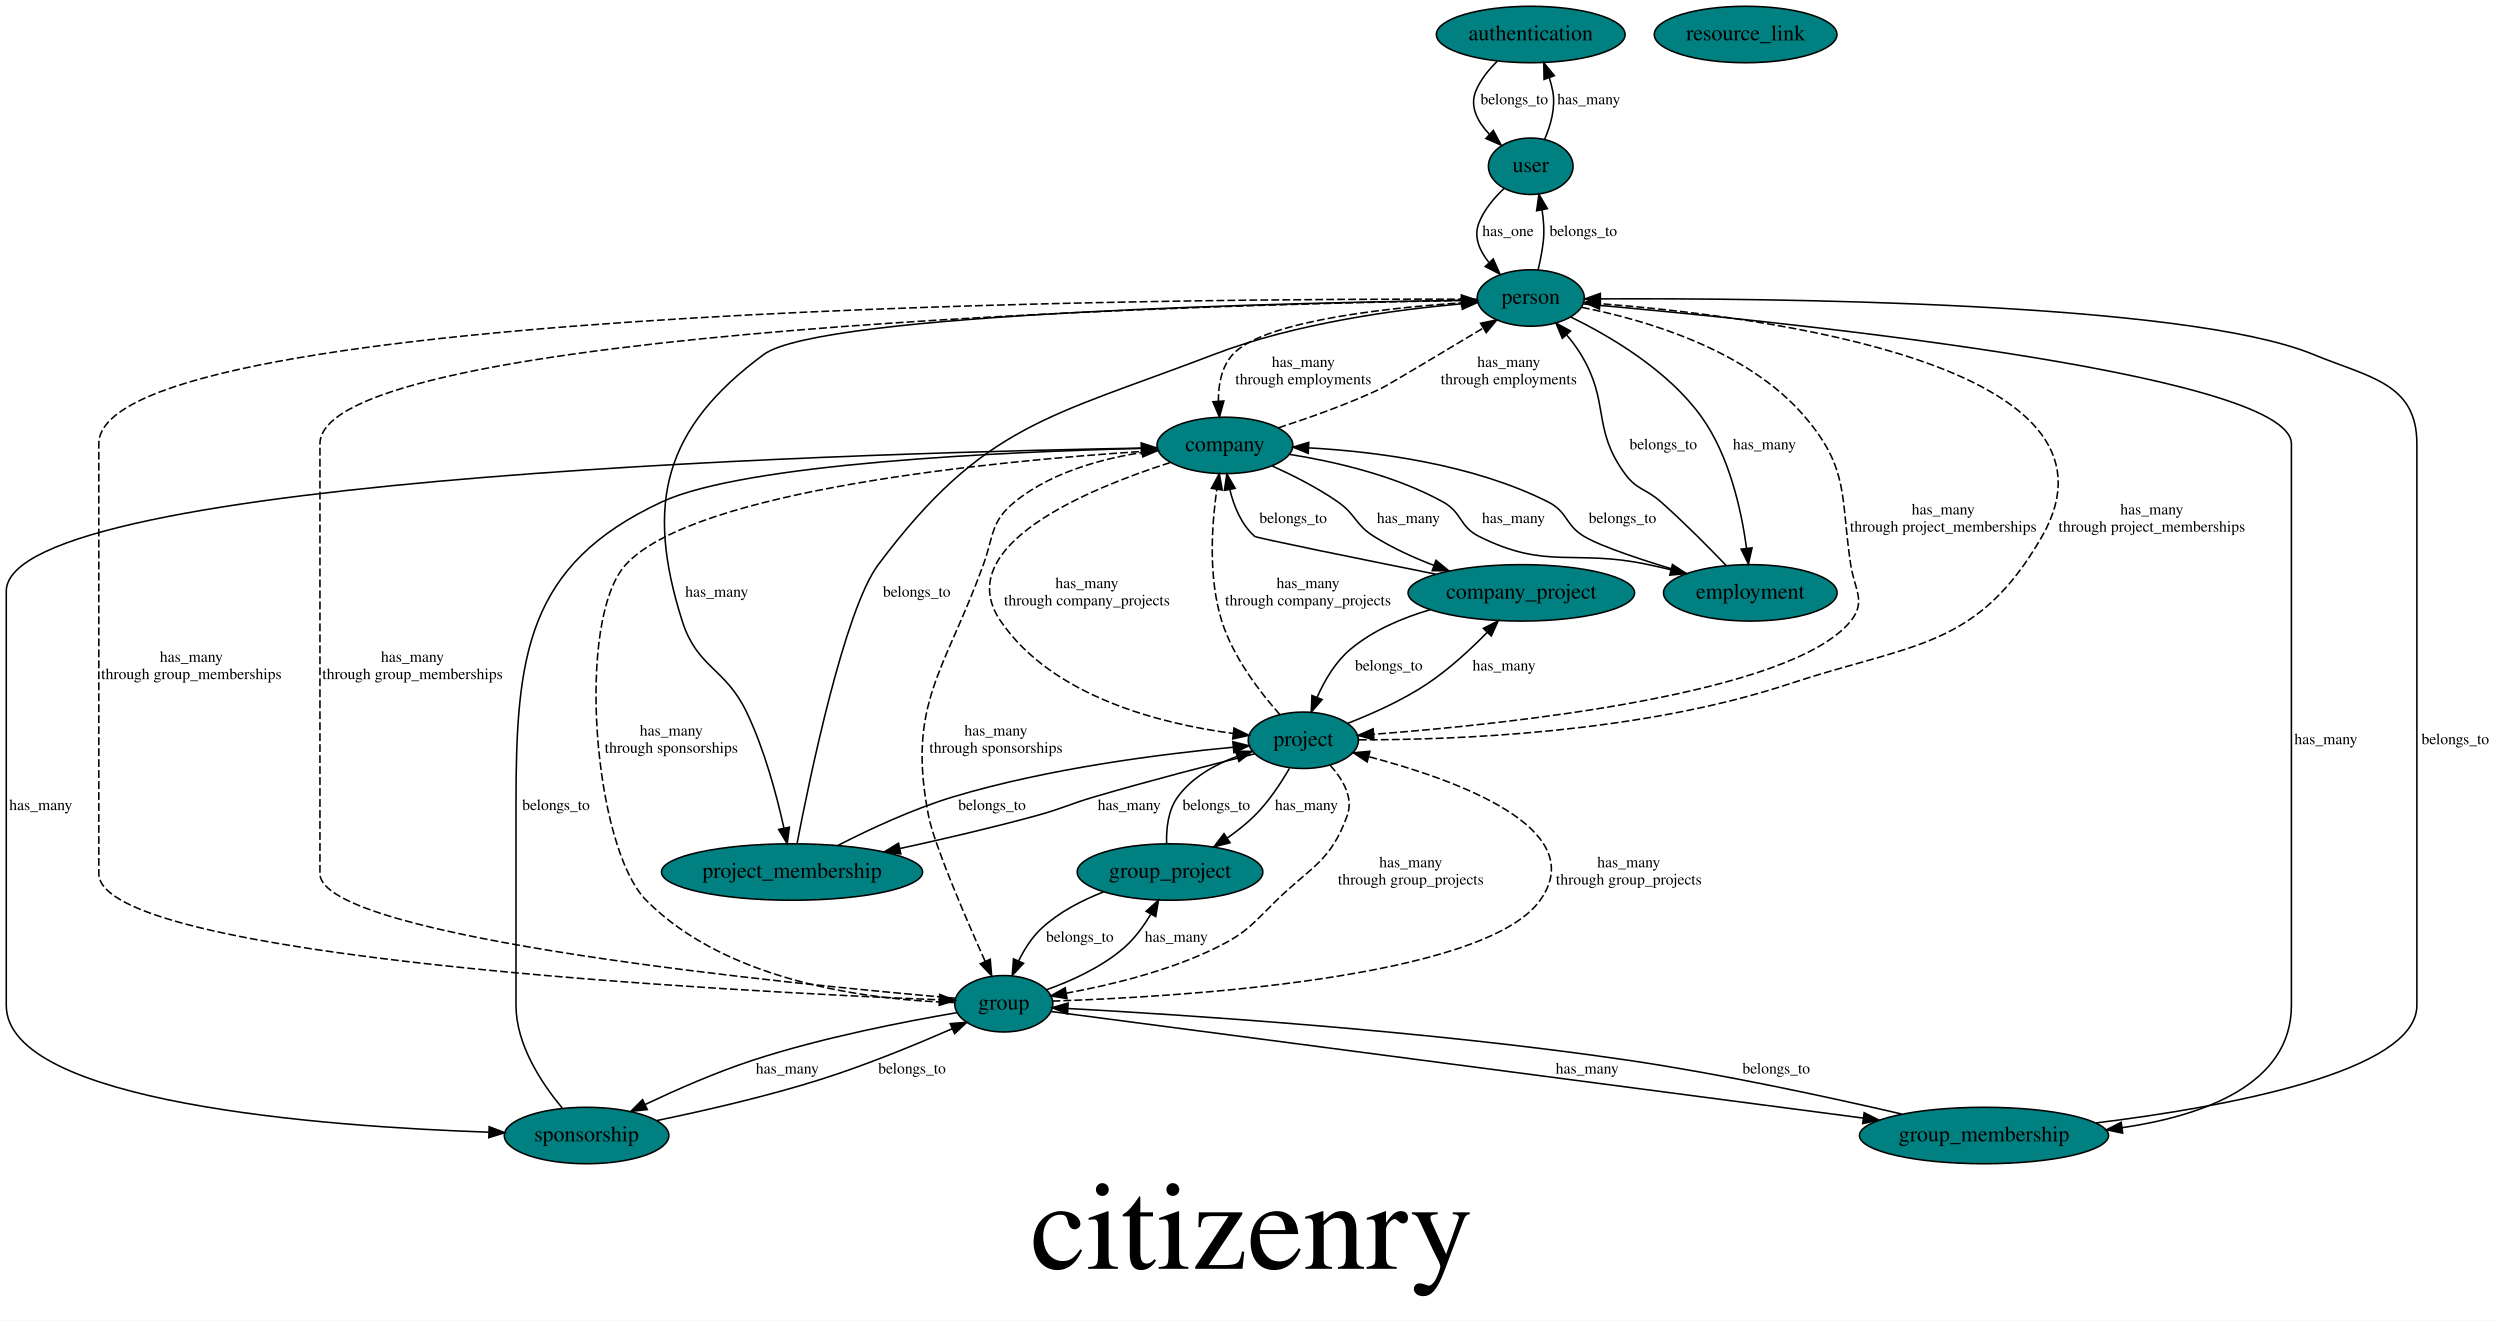
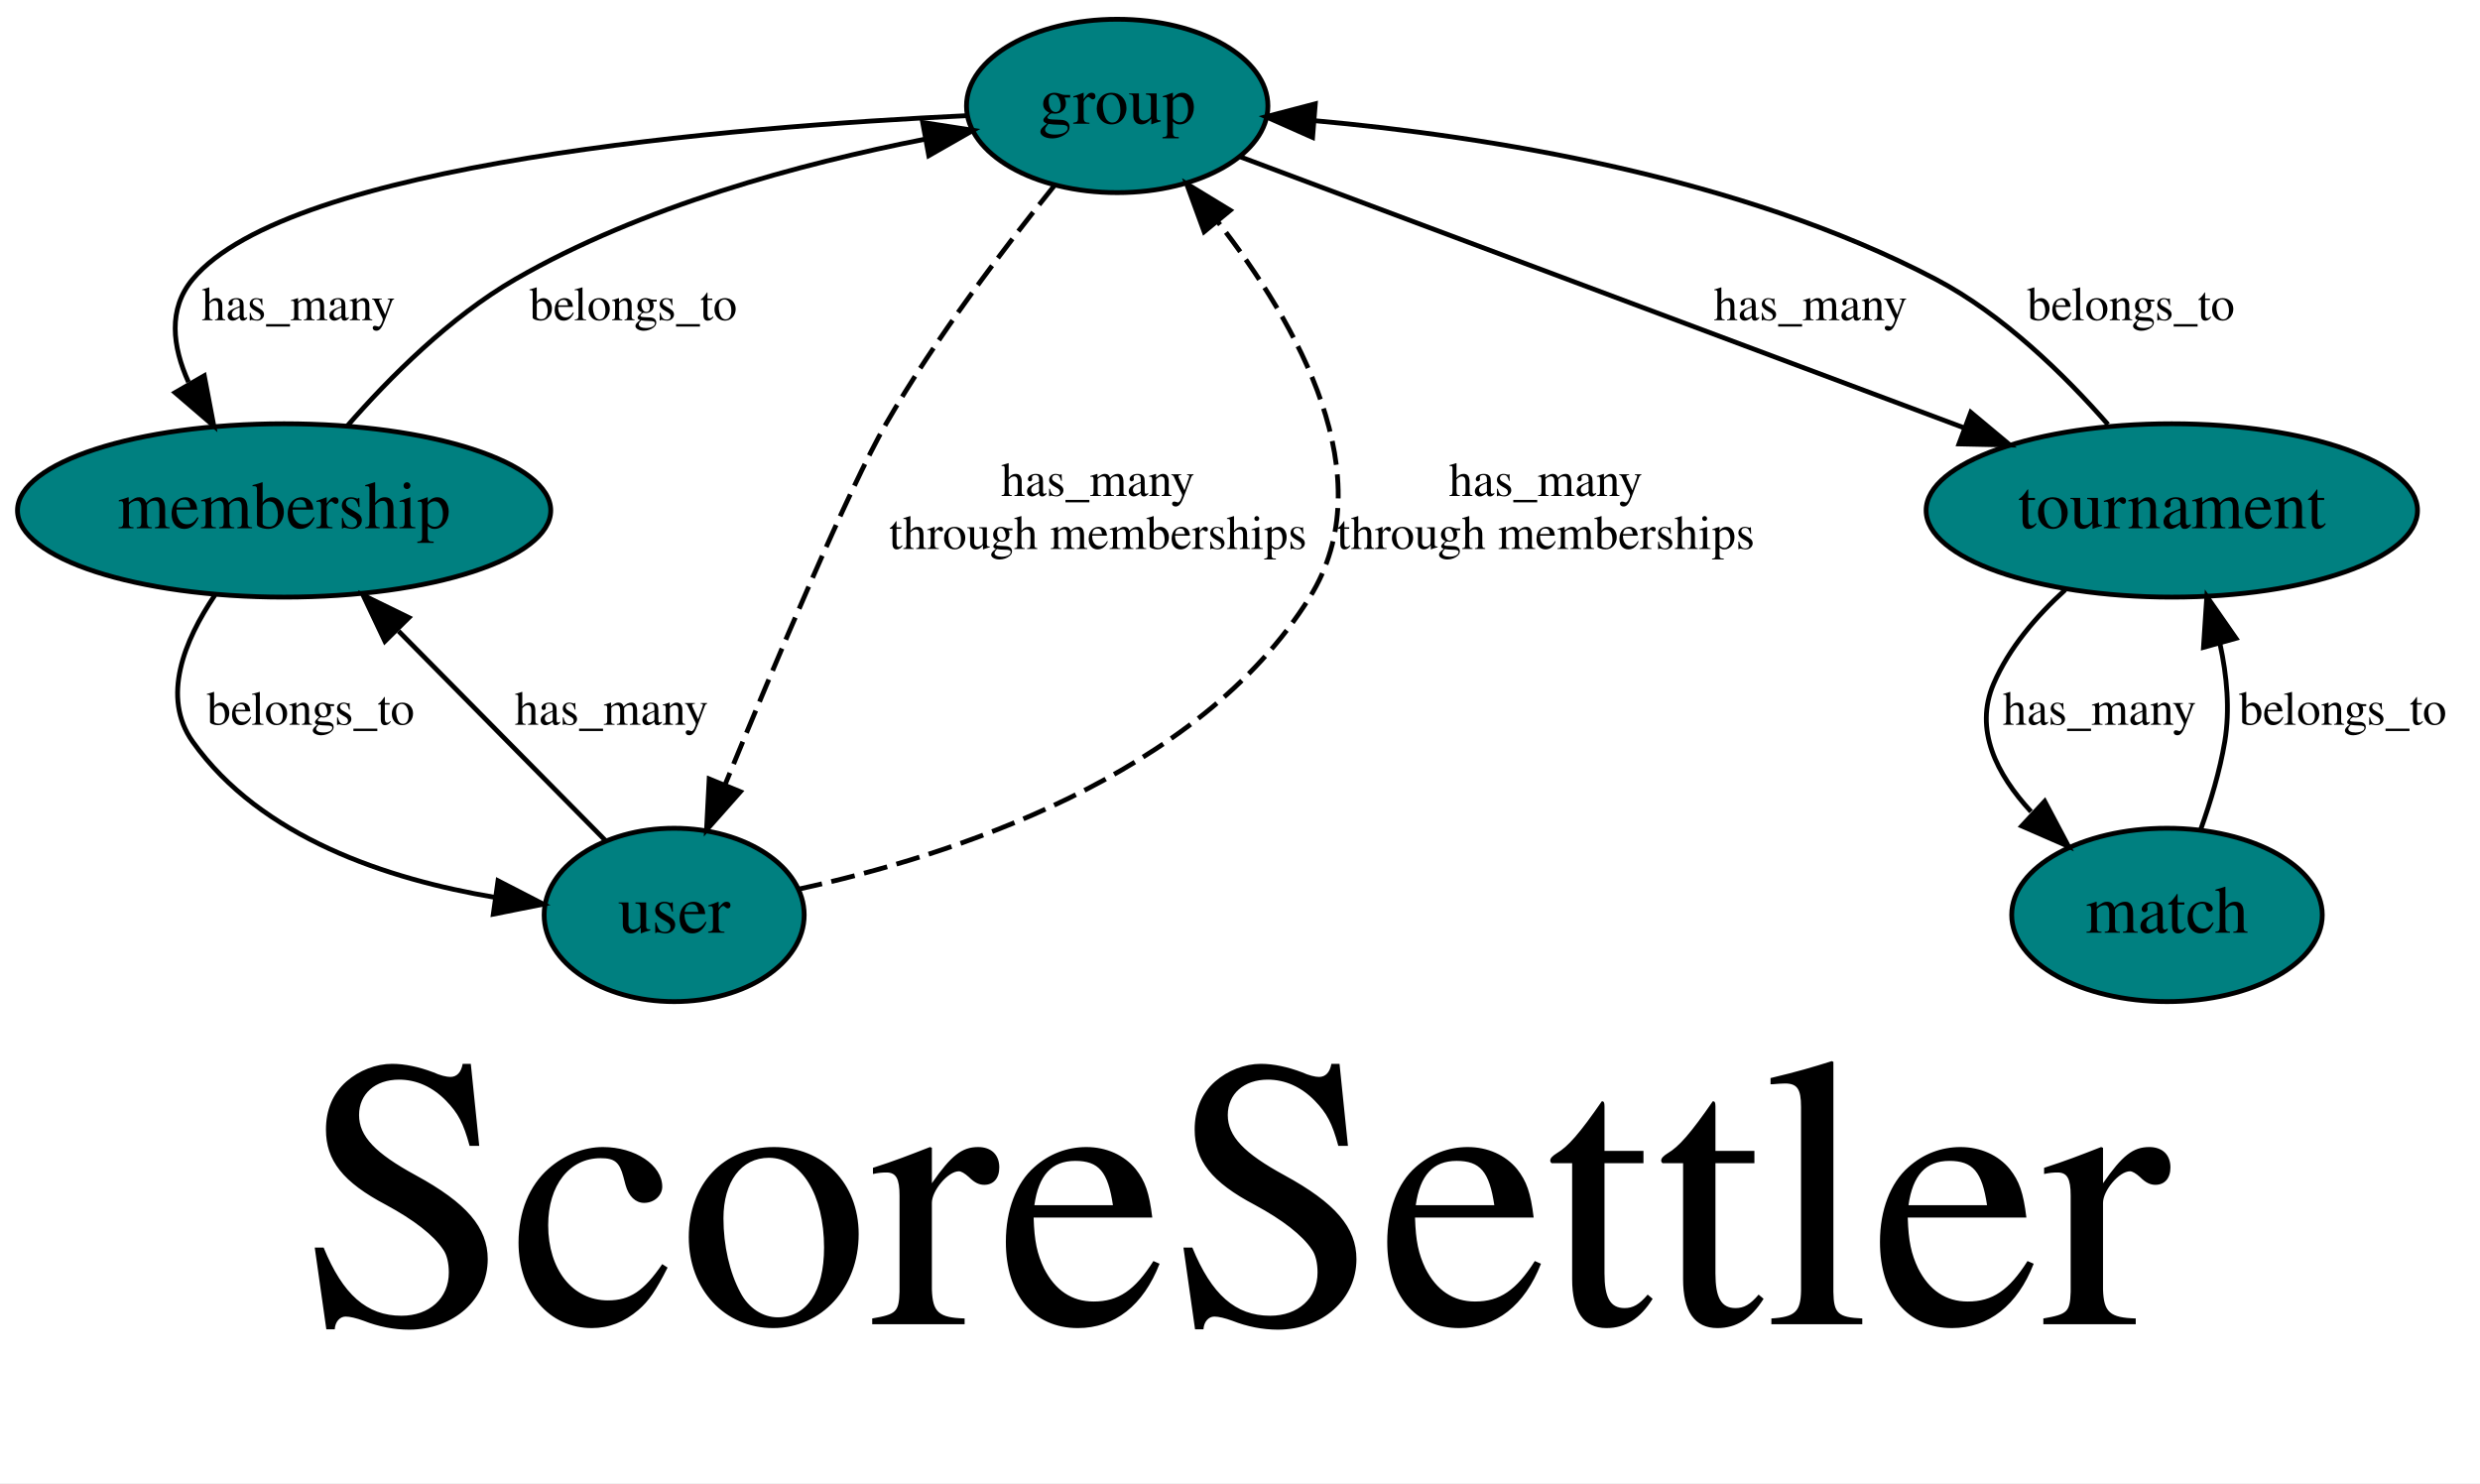
- <svg xmlns="http://www.w3.org/2000/svg" width="1594pt" height="842pt" viewBox="0.00 0.00 1594.00 842.00">
-   <g id="graph0" class="graph" transform="scale(1 1) rotate(0) translate(4 838)">
-     <polygon fill="white" stroke="none" points="-4,4 -4,-838 1590,-838 1590,4 -4,4" />
-     <text text-anchor="start" x="649" y="-29" font-family="Times,serif" font-size="14.00"> </text>
-     <text text-anchor="start" x="653" y="-29" font-family="Times,serif" font-size="80.00">citizenry</text>
-     <text text-anchor="start" x="933" y="-29" font-family="Times,serif" font-size="14.00"> </text>
+ <svg xmlns="http://www.w3.org/2000/svg" width="515pt" height="308pt" viewBox="0.00 0.00 515.00 308.00">
+   <g id="graph0" class="graph" transform="scale(1 1) rotate(0) translate(4 304)">
+     <polygon fill="white" stroke="none" points="-4,4 -4,-304 511,-304 511,4 -4,4" />
+     <text text-anchor="start" x="54" y="-29" font-family="Times,serif" font-size="14.00"> </text>
+     <text text-anchor="start" x="58" y="-29" font-family="Times,serif" font-size="80.00">ScoreSettler</text>
+     <text text-anchor="start" x="449" y="-29" font-family="Times,serif" font-size="14.00"> </text>
    <g id="node1" class="node">
-       <ellipse fill="teal" stroke="black" cx="972" cy="-816" rx="60.167" ry="18" />
-       <text text-anchor="middle" x="972" y="-812.3" font-family="Times,serif" font-size="14.00">authentication</text>
+       <ellipse fill="teal" stroke="black" cx="228" cy="-282" rx="31.297" ry="18" />
+       <text text-anchor="middle" x="228" y="-278.3" font-family="Times,serif" font-size="14.00">group</text>
    </g>
-     <g id="node13" class="node">
-       <ellipse fill="teal" stroke="black" cx="972" cy="-732" rx="27" ry="18" />
-       <text text-anchor="middle" x="972" y="-728.3" font-family="Times,serif" font-size="14.00">user</text>
+     <g id="node3" class="node">
+       <ellipse fill="teal" stroke="black" cx="55" cy="-198" rx="55.368" ry="18" />
+       <text text-anchor="middle" x="55" y="-194.3" font-family="Times,serif" font-size="14.00">membership</text>
    </g>
    <g id="edge1" class="edge">
-       <path fill="none" stroke="black" d="M950.669,-798.949C945.164,-793.592 939.96,-787.145 937,-780 932.886,-770.069 938.13,-760.33 945.708,-752.315" />
-       <polygon fill="black" stroke="black" points="948.139,-754.834 953.122,-745.484 943.396,-749.686 948.139,-754.834" />
-       <text text-anchor="middle" x="961.5" y="-771.5" font-family="Times,serif" font-size="10.00">belongs_to </text>
+       <path fill="none" stroke="black" d="M196.916,-279.989C147.899,-277.669 56.131,-270.132 36,-246 30.847,-239.822 31.796,-232.064 35.146,-224.642" />
+       <polygon fill="black" stroke="black" points="38.42,-225.973 40.396,-215.564 32.36,-222.468 38.42,-225.973" />
+       <text text-anchor="middle" x="58" y="-237.5" font-family="Times,serif" font-size="10.00">has_many </text>
+     </g>
+     <g id="node4" class="node">
+       <ellipse fill="teal" stroke="black" cx="447" cy="-198" rx="51.019" ry="18" />
+       <text text-anchor="middle" x="447" y="-194.3" font-family="Times,serif" font-size="14.00">tournament</text>
+     </g>
+     <g id="edge3" class="edge">
+       <path fill="none" stroke="black" d="M253.551,-271.433C290.447,-257.618 359.125,-231.903 403.936,-215.124" />
+       <polygon fill="black" stroke="black" points="405.255,-218.368 413.393,-211.583 402.801,-211.812 405.255,-218.368" />
+       <text text-anchor="middle" x="372" y="-237.5" font-family="Times,serif" font-size="10.00">has_many </text>
+     </g>
+     <g id="node5" class="node">
+       <ellipse fill="teal" stroke="black" cx="136" cy="-114" rx="27" ry="18" />
+       <text text-anchor="middle" x="136" y="-110.3" font-family="Times,serif" font-size="14.00">user</text>
+     </g>
+     <g id="edge2" class="edge">
+       <path fill="none" stroke="black" stroke-dasharray="5,2" d="M214.911,-265.397C204.605,-252.641 190.308,-233.86 180,-216 172.319,-202.692 156.948,-166.304 146.565,-141.049" />
+       <polygon fill="black" stroke="black" points="149.749,-139.59 142.723,-131.66 143.271,-142.241 149.749,-139.59" />
+       <text text-anchor="middle" x="224" y="-201" font-family="Times,serif" font-size="10.00">has_many </text>
+       <text text-anchor="middle" x="224" y="-190" font-family="Times,serif" font-size="10.00">through memberships</text>
    </g>
    <g id="node2" class="node">
-       <ellipse fill="teal" stroke="black" cx="777" cy="-554" rx="43.319" ry="18" />
-       <text text-anchor="middle" x="777" y="-550.3" font-family="Times,serif" font-size="14.00">company</text>
+       <ellipse fill="teal" stroke="black" cx="446" cy="-114" rx="32.246" ry="18" />
+       <text text-anchor="middle" x="446" y="-110.3" font-family="Times,serif" font-size="14.00">match</text>
    </g>
-     <g id="node3" class="node">
-       <ellipse fill="teal" stroke="black" cx="966" cy="-460" rx="72.216" ry="18" />
-       <text text-anchor="middle" x="966" y="-456.3" font-family="Times,serif" font-size="14.00">company_project</text>
-     </g>
-     <g id="edge2" class="edge">
-       <path fill="none" stroke="black" d="M807.231,-540.834C820.568,-534.84 836.108,-526.969 849,-518 860.612,-509.922 860.014,-503.512 872,-496 883.755,-488.633 897.297,-482.462 910.375,-477.456" />
-       <polygon fill="black" stroke="black" points="911.594,-480.737 919.784,-474.016 909.19,-474.162 911.594,-480.737" />
-       <text text-anchor="middle" x="894" y="-504.5" font-family="Times,serif" font-size="10.00">has_many </text>
-     </g>
-     <g id="node4" class="node">
-       <ellipse fill="teal" stroke="black" cx="1112" cy="-460" rx="55.344" ry="18" />
-       <text text-anchor="middle" x="1112" y="-456.3" font-family="Times,serif" font-size="14.00">employment</text>
+     <g id="edge4" class="edge">
+       <path fill="none" stroke="black" d="M453.015,-131.798C455.045,-137.475 456.986,-143.917 458,-150 459.103,-156.618 458.44,-163.694 457.008,-170.293" />
+       <polygon fill="black" stroke="black" points="453.578,-169.566 454.268,-180.138 460.321,-171.443 453.578,-169.566" />
+       <text text-anchor="middle" x="482.5" y="-153.5" font-family="Times,serif" font-size="10.00">belongs_to </text>
    </g>
    <g id="edge6" class="edge">
-       <path fill="none" stroke="black" d="M818.283,-548.285C847.072,-543.677 885.617,-534.793 916,-518 928.38,-511.157 926.351,-502.333 939,-496 982.513,-474.215 999.412,-488.167 1047,-478 1051.67,-477.002 1056.52,-475.887 1061.35,-474.72" />
-       <polygon fill="black" stroke="black" points="1062.36,-478.077 1071.22,-472.269 1060.67,-471.283 1062.36,-478.077" />
-       <text text-anchor="middle" x="961" y="-504.5" font-family="Times,serif" font-size="10.00">has_many </text>
-     </g>
-     <g id="node5" class="node">
-       <ellipse fill="teal" stroke="black" cx="636" cy="-198" rx="31.297" ry="18" />
-       <text text-anchor="middle" x="636" y="-194.3" font-family="Times,serif" font-size="14.00">group</text>
+       <path fill="none" stroke="black" d="M68.094,-215.522C76.951,-225.67 89.468,-238.181 103,-246 129.24,-261.161 162.403,-270.052 187.976,-275.076" />
+       <polygon fill="black" stroke="black" points="187.607,-278.567 198.076,-276.939 188.877,-271.683 187.607,-278.567" />
+       <text text-anchor="middle" x="127.5" y="-237.5" font-family="Times,serif" font-size="10.00">belongs_to </text>
    </g>
    <g id="edge5" class="edge">
-       <path fill="none" stroke="black" stroke-dasharray="5,2" d="M734.263,-550.867C705.699,-547.436 668.773,-538.898 643,-518 627.561,-505.482 629.777,-496.685 623,-478 598.181,-409.569 574.131,-389.459 588,-318 591.565,-299.629 611.125,-254.117 624.149,-225.001" />
-       <polygon fill="black" stroke="black" points="627.37,-226.374 628.283,-215.818 620.987,-223.5 627.37,-226.374" />
-       <text text-anchor="middle" x="631" y="-369" font-family="Times,serif" font-size="10.00">has_many </text>
-       <text text-anchor="middle" x="631" y="-358" font-family="Times,serif" font-size="10.00">through sponsorships</text>
-     </g>
-     <g id="node8" class="node">
-       <ellipse fill="teal" stroke="black" cx="972" cy="-648" rx="34.171" ry="18" />
-       <text text-anchor="middle" x="972" y="-644.3" font-family="Times,serif" font-size="14.00">person</text>
+       <path fill="none" stroke="black" d="M40.611,-180.391C34.231,-170.938 29.481,-159.188 36,-150 50.15,-130.056 76.572,-121.387 98.704,-117.662" />
+       <polygon fill="black" stroke="black" points="99.416,-121.096 108.831,-116.239 98.441,-114.164 99.416,-121.096" />
+       <text text-anchor="middle" x="60.5" y="-153.5" font-family="Times,serif" font-size="10.00">belongs_to </text>
    </g>
    <g id="edge7" class="edge">
-       <path fill="none" stroke="black" stroke-dasharray="5,2" d="M811.107,-565.228C830.503,-571.494 855.032,-580.184 876,-590 879.45,-591.615 914.874,-612.747 941.695,-628.813" />
-       <polygon fill="black" stroke="black" points="940.026,-631.893 950.403,-634.032 943.625,-625.889 940.026,-631.893" />
-       <text text-anchor="middle" x="958" y="-604" font-family="Times,serif" font-size="10.00">has_many </text>
-       <text text-anchor="middle" x="958" y="-593" font-family="Times,serif" font-size="10.00">through employments</text>
+       <path fill="none" stroke="black" d="M433.748,-215.843C424.753,-226.12 411.983,-238.653 398,-246 357.334,-267.368 304.815,-275.699 268.981,-278.942" />
+       <polygon fill="black" stroke="black" points="268.568,-275.463 258.884,-279.761 269.134,-282.44 268.568,-275.463" />
+       <text text-anchor="middle" x="438.5" y="-237.5" font-family="Times,serif" font-size="10.00">belongs_to </text>
    </g>
-     <g id="node9" class="node">
-       <ellipse fill="teal" stroke="black" cx="827" cy="-366" rx="35.145" ry="18" />
-       <text text-anchor="middle" x="827" y="-362.3" font-family="Times,serif" font-size="14.00">project</text>
+     <g id="edge8" class="edge">
+       <path fill="none" stroke="black" d="M424.862,-181.511C418.901,-176.093 413.217,-169.472 410,-162 405.915,-152.512 410.585,-143.231 417.767,-135.455" />
+       <polygon fill="black" stroke="black" points="420.604,-137.597 425.554,-128.23 415.842,-132.466 420.604,-137.597" />
+       <text text-anchor="middle" x="432" y="-153.5" font-family="Times,serif" font-size="10.00">has_many </text>
    </g>
-     <g id="edge3" class="edge">
-       <path fill="none" stroke="black" stroke-dasharray="5,2" d="M742.103,-543.059C689.985,-526.386 601.256,-489.854 634,-442 667.122,-393.594 736.422,-376.425 782.33,-370.339" />
-       <polygon fill="black" stroke="black" points="782.807,-373.806 792.318,-369.139 781.972,-366.856 782.807,-373.806" />
-       <text text-anchor="middle" x="689" y="-463" font-family="Times,serif" font-size="10.00">has_many </text>
-       <text text-anchor="middle" x="689" y="-452" font-family="Times,serif" font-size="10.00">through company_projects</text>
-     </g>
-     <g id="node12" class="node">
-       <ellipse fill="teal" stroke="black" cx="370" cy="-114" rx="52.468" ry="18" />
-       <text text-anchor="middle" x="370" y="-110.3" font-family="Times,serif" font-size="14.00">sponsorship</text>
-     </g>
-     <g id="edge4" class="edge">
-       <path fill="none" stroke="black" d="M733.84,-552.464C570.578,-549.875 0,-535.499 0,-461 0,-461 0,-461 0,-197 0,-134.758 202.098,-119.728 307.569,-116.122" />
-       <polygon fill="black" stroke="black" points="307.889,-119.614 317.773,-115.799 307.667,-112.617 307.889,-119.614" />
-       <text text-anchor="middle" x="22" y="-321.5" font-family="Times,serif" font-size="10.00">has_many </text>
+     <g id="edge10" class="edge">
+       <path fill="none" stroke="black" stroke-dasharray="5,2" d="M161.812,-119.353C193.18,-126.177 244.788,-142.696 268,-180 283.481,-204.88 265.436,-236.764 248.857,-257.985" />
+       <polygon fill="black" stroke="black" points="246.056,-255.882 242.415,-265.831 251.466,-260.324 246.056,-255.882" />
+       <text text-anchor="middle" x="317" y="-201" font-family="Times,serif" font-size="10.00">has_many </text>
+       <text text-anchor="middle" x="317" y="-190" font-family="Times,serif" font-size="10.00">through memberships</text>
    </g>
    <g id="edge9" class="edge">
-       <path fill="none" stroke="black" d="M911.292,-471.932C862.017,-481.828 797.116,-495.009 796,-496 787.429,-503.61 782.715,-515.189 780.126,-525.927" />
-       <polygon fill="black" stroke="black" points="776.677,-525.329 778.239,-535.808 783.553,-526.642 776.677,-525.329" />
-       <text text-anchor="middle" x="820.5" y="-504.5" font-family="Times,serif" font-size="10.00">belongs_to </text>
-     </g>
-     <g id="edge8" class="edge">
-       <path fill="none" stroke="black" d="M908.048,-449.29C890.198,-444.093 871.459,-436.142 857,-424 847.493,-416.016 840.59,-404.238 835.82,-393.457" />
-       <polygon fill="black" stroke="black" points="838.99,-391.959 832.026,-383.974 832.491,-394.559 838.99,-391.959" />
-       <text text-anchor="middle" x="881.5" y="-410.5" font-family="Times,serif" font-size="10.00">belongs_to </text>
-     </g>
-     <g id="edge11" class="edge">
-       <path fill="none" stroke="black" d="M1071.41,-472.387C1046.51,-479.759 1017.3,-489.213 1006,-496 993.875,-503.285 995.639,-511.647 983,-518 934.989,-542.131 873.57,-550.055 830.333,-552.448" />
-       <polygon fill="black" stroke="black" points="830.125,-548.954 820.301,-552.922 830.455,-555.946 830.125,-548.954" />
-       <text text-anchor="middle" x="1030.5" y="-504.5" font-family="Times,serif" font-size="10.00">belongs_to </text>
-     </g>
-     <g id="edge10" class="edge">
-       <path fill="none" stroke="black" d="M1096.53,-477.503C1085.34,-489.182 1069.67,-505.011 1055,-518 1045.28,-526.605 1039.65,-525.51 1032,-536 1010.8,-565.09 1022.72,-581.252 1004,-612 1001.41,-616.259 998.25,-620.462 994.941,-624.397" />
-       <polygon fill="black" stroke="black" points="992.159,-622.256 988.067,-632.029 997.36,-626.941 992.159,-622.256" />
-       <text text-anchor="middle" x="1056.5" y="-551.5" font-family="Times,serif" font-size="10.00">belongs_to </text>
-     </g>
-     <g id="edge17" class="edge">
-       <path fill="none" stroke="black" stroke-dasharray="5,2" d="M604.681,-198.758C555.751,-200.14 461.272,-210.168 408,-264 374.488,-297.865 362.824,-442.864 395,-478 438.611,-525.622 629.952,-543.938 724.184,-550.165" />
-       <polygon fill="black" stroke="black" points="724.156,-553.67 734.359,-550.815 724.603,-546.684 724.156,-553.67" />
-       <text text-anchor="middle" x="424" y="-369" font-family="Times,serif" font-size="10.00">has_many </text>
-       <text text-anchor="middle" x="424" y="-358" font-family="Times,serif" font-size="10.00">through sponsorships</text>
-     </g>
-     <g id="node6" class="node">
-       <ellipse fill="teal" stroke="black" cx="1261" cy="-114" rx="79.415" ry="18" />
-       <text text-anchor="middle" x="1261" y="-110.3" font-family="Times,serif" font-size="14.00">group_membership</text>
-     </g>
-     <g id="edge14" class="edge">
-       <path fill="none" stroke="black" d="M666.145,-193.045C759.397,-180.81 1045.22,-143.311 1183.91,-125.114" />
-       <polygon fill="black" stroke="black" points="1184.58,-128.556 1194.04,-123.785 1183.67,-121.616 1184.58,-128.556" />
-       <text text-anchor="middle" x="1008" y="-153.5" font-family="Times,serif" font-size="10.00">has_many </text>
-     </g>
-     <g id="node7" class="node">
-       <ellipse fill="teal" stroke="black" cx="742" cy="-282" rx="59.194" ry="18" />
-       <text text-anchor="middle" x="742" y="-278.3" font-family="Times,serif" font-size="14.00">group_project</text>
-     </g>
-     <g id="edge12" class="edge">
-       <path fill="none" stroke="black" d="M663.189,-206.918C679.045,-212.551 698.677,-221.38 713,-234 719.576,-239.794 725.153,-247.442 729.606,-254.882" />
-       <polygon fill="black" stroke="black" points="726.754,-256.96 734.636,-264.039 732.889,-253.59 726.754,-256.96" />
-       <text text-anchor="middle" x="746" y="-237.5" font-family="Times,serif" font-size="10.00">has_many </text>
-     </g>
-     <g id="edge15" class="edge">
-       <path fill="none" stroke="black" stroke-dasharray="5,2" d="M605.341,-201.51C506.098,-210.04 200,-239.697 200,-281 200,-555 200,-555 200,-555 200,-628.798 763.414,-643.649 927.605,-646.41" />
-       <polygon fill="black" stroke="black" points="927.777,-649.913 937.832,-646.575 927.89,-642.914 927.777,-649.913" />
-       <text text-anchor="middle" x="259" y="-416" font-family="Times,serif" font-size="10.00">has_many </text>
-       <text text-anchor="middle" x="259" y="-405" font-family="Times,serif" font-size="10.00">through group_memberships</text>
-     </g>
-     <g id="edge13" class="edge">
-       <path fill="none" stroke="black" stroke-dasharray="5,2" d="M667.03,-199.706C744.363,-202.221 942.037,-213.558 978,-264 1010.75,-309.934 924.019,-340.986 868.783,-355.528" />
-       <polygon fill="black" stroke="black" points="867.699,-352.192 858.871,-358.051 869.426,-358.976 867.699,-352.192" />
-       <text text-anchor="middle" x="1034.5" y="-285" font-family="Times,serif" font-size="10.00">has_many </text>
-       <text text-anchor="middle" x="1034.5" y="-274" font-family="Times,serif" font-size="10.00">through group_projects</text>
-     </g>
-     <g id="edge16" class="edge">
-       <path fill="none" stroke="black" d="M606.328,-192.359C573.843,-186.854 520.454,-176.552 476,-162 452.547,-154.323 427.25,-143.221 407.252,-133.735" />
-       <polygon fill="black" stroke="black" points="408.706,-130.551 398.177,-129.369 405.671,-136.859 408.706,-130.551" />
-       <text text-anchor="middle" x="498" y="-153.5" font-family="Times,serif" font-size="10.00">has_many </text>
-     </g>
-     <g id="edge18" class="edge">
-       <path fill="none" stroke="black" d="M1208.56,-127.669C1162.75,-138.301 1094.32,-153.133 1034,-162 904.325,-181.06 749.245,-191.052 676.912,-194.978" />
-       <polygon fill="black" stroke="black" points="676.653,-191.486 666.853,-195.513 677.025,-198.476 676.653,-191.486" />
-       <text text-anchor="middle" x="1128.5" y="-153.5" font-family="Times,serif" font-size="10.00">belongs_to </text>
-     </g>
-     <g id="edge19" class="edge">
-       <path fill="none" stroke="black" d="M1332.44,-122.026C1414.21,-132.097 1537,-154.324 1537,-197 1537,-555 1537,-555 1537,-555 1537,-593.759 1506.83,-597.222 1471,-612 1389.42,-645.648 1122.88,-647.93 1016.46,-647.441" />
-       <polygon fill="black" stroke="black" points="1016.4,-643.94 1006.38,-647.384 1016.36,-650.94 1016.4,-643.94" />
-       <text text-anchor="middle" x="1561.5" y="-363.5" font-family="Times,serif" font-size="10.00">belongs_to </text>
-     </g>
-     <g id="edge21" class="edge">
-       <path fill="none" stroke="black" d="M699.521,-269.29C685.704,-263.907 671.088,-256.351 660,-246 653.878,-240.285 649.069,-232.659 645.414,-225.216" />
-       <polygon fill="black" stroke="black" points="648.613,-223.795 641.391,-216.042 642.202,-226.606 648.613,-223.795" />
-       <text text-anchor="middle" x="684.5" y="-237.5" font-family="Times,serif" font-size="10.00">belongs_to </text>
-     </g>
-     <g id="edge20" class="edge">
-       <path fill="none" stroke="black" d="M739.845,-300.145C739.543,-309.777 740.793,-321.527 747,-330 756.098,-342.421 770.569,-350.495 784.717,-355.717" />
-       <polygon fill="black" stroke="black" points="783.798,-359.099 794.391,-358.894 785.982,-352.448 783.798,-359.099" />
-       <text text-anchor="middle" x="771.5" y="-321.5" font-family="Times,serif" font-size="10.00">belongs_to </text>
-     </g>
-     <g id="edge28" class="edge">
-       <path fill="none" stroke="black" stroke-dasharray="5,2" d="M937.891,-645.53C888.947,-642.654 802.424,-634.456 782,-612 774.781,-604.063 772.763,-592.678 772.843,-582.167" />
-       <polygon fill="black" stroke="black" points="776.341,-582.316 773.507,-572.108 769.356,-581.855 776.341,-582.316" />
-       <text text-anchor="middle" x="827" y="-604" font-family="Times,serif" font-size="10.00">has_many </text>
-       <text text-anchor="middle" x="827" y="-593" font-family="Times,serif" font-size="10.00">through employments</text>
-     </g>
-     <g id="edge27" class="edge">
-       <path fill="none" stroke="black" d="M997.483,-635.892C1022.41,-623.736 1059.65,-601.919 1081,-572 1098.74,-547.141 1106.34,-512.469 1109.59,-488.521" />
-       <polygon fill="black" stroke="black" points="1113.1,-488.689 1110.8,-478.346 1106.15,-487.864 1113.1,-488.689" />
-       <text text-anchor="middle" x="1121" y="-551.5" font-family="Times,serif" font-size="10.00">has_many </text>
-     </g>
-     <g id="edge26" class="edge">
-       <path fill="none" stroke="black" stroke-dasharray="5,2" d="M937.6,-647.213C771.341,-647.8 59,-645.06 59,-555 59,-555 59,-555 59,-281 59,-226.818 462.954,-205.898 594.872,-200.511" />
-       <polygon fill="black" stroke="black" points="595.126,-204.004 604.978,-200.107 594.846,-197.009 595.126,-204.004" />
-       <text text-anchor="middle" x="118" y="-416" font-family="Times,serif" font-size="10.00">has_many </text>
-       <text text-anchor="middle" x="118" y="-405" font-family="Times,serif" font-size="10.00">through group_memberships</text>
-     </g>
-     <g id="edge25" class="edge">
-       <path fill="none" stroke="black" d="M1005.72,-644.188C1115.71,-634.568 1457,-601.012 1457,-555 1457,-555 1457,-555 1457,-197 1457,-146.581 1401.12,-126.626 1349.03,-118.977" />
-       <polygon fill="black" stroke="black" points="1349.4,-115.495 1339.03,-117.647 1348.48,-122.434 1349.4,-115.495" />
-       <text text-anchor="middle" x="1479" y="-363.5" font-family="Times,serif" font-size="10.00">has_many </text>
-     </g>
-     <g id="edge24" class="edge">
-       <path fill="none" stroke="black" stroke-dasharray="5,2" d="M1004.63,-642.014C1044.26,-634.205 1110.34,-615.241 1147,-572 1175.27,-538.651 1169.48,-521.232 1176,-478 1178.39,-462.179 1186.06,-454.446 1176,-442 1138.24,-395.261 957.441,-376.297 871.965,-369.847" />
-       <polygon fill="black" stroke="black" points="872.012,-366.341 861.784,-369.104 871.503,-373.323 872.012,-366.341" />
-       <text text-anchor="middle" x="1235" y="-510" font-family="Times,serif" font-size="10.00">has_many </text>
-       <text text-anchor="middle" x="1235" y="-499" font-family="Times,serif" font-size="10.00">through project_memberships</text>
-     </g>
-     <g id="node10" class="node">
-       <ellipse fill="teal" stroke="black" cx="501" cy="-282" rx="83.265" ry="18" />
-       <text text-anchor="middle" x="501" y="-278.3" font-family="Times,serif" font-size="14.00">project_membership</text>
-     </g>
-     <g id="edge23" class="edge">
-       <path fill="none" stroke="black" d="M937.592,-646.638C832.297,-645.244 519.374,-638.859 483,-612 419.439,-565.066 407.072,-517.301 431,-442 440.56,-411.914 458.341,-412.46 472,-384 483.48,-360.081 491.275,-330.743 495.868,-309.863" />
-       <polygon fill="black" stroke="black" points="499.294,-310.576 497.924,-300.07 492.444,-309.138 499.294,-310.576" />
-       <text text-anchor="middle" x="453" y="-457.5" font-family="Times,serif" font-size="10.00">has_many </text>
-     </g>
-     <g id="edge22" class="edge">
-       <path fill="none" stroke="black" d="M976.683,-665.958C978.036,-671.646 979.329,-678.054 980,-684 980.743,-690.585 980.239,-697.648 979.195,-704.246" />
-       <polygon fill="black" stroke="black" points="975.754,-703.603 977.212,-714.097 982.617,-704.984 975.754,-703.603" />
-       <text text-anchor="middle" x="1005.5" y="-687.5" font-family="Times,serif" font-size="10.00">belongs_to </text>
-     </g>
-     <g id="edge32" class="edge">
-       <path fill="none" stroke="black" stroke-dasharray="5,2" d="M812.035,-382.417C799.397,-396.593 782.236,-418.863 775,-442 766.358,-469.632 768.546,-503.053 771.83,-525.956" />
-       <polygon fill="black" stroke="black" points="768.398,-526.661 773.435,-535.982 775.311,-525.555 768.398,-526.661" />
-       <text text-anchor="middle" x="830" y="-463" font-family="Times,serif" font-size="10.00">has_many </text>
-       <text text-anchor="middle" x="830" y="-452" font-family="Times,serif" font-size="10.00">through company_projects</text>
-     </g>
-     <g id="edge31" class="edge">
-       <path fill="none" stroke="black" d="M855.262,-376.794C870.894,-382.866 890.277,-391.509 906,-402 919.886,-411.266 933.527,-423.862 944.285,-434.857" />
-       <polygon fill="black" stroke="black" points="941.806,-437.329 951.239,-442.153 946.873,-432.499 941.806,-437.329" />
-       <text text-anchor="middle" x="955" y="-410.5" font-family="Times,serif" font-size="10.00">has_many </text>
-     </g>
-     <g id="edge34" class="edge">
-       <path fill="none" stroke="black" stroke-dasharray="5,2" d="M844.104,-350.073C852.139,-341.181 859.139,-329.431 855,-318 844.365,-288.625 832.381,-285.797 810,-264 794.585,-248.987 791.28,-243.554 772,-234 741.588,-218.929 704.034,-209.899 676.099,-204.797" />
-       <polygon fill="black" stroke="black" points="676.349,-201.288 665.899,-203.029 675.154,-208.185 676.349,-201.288" />
-       <text text-anchor="middle" x="895.5" y="-285" font-family="Times,serif" font-size="10.00">has_many </text>
-       <text text-anchor="middle" x="895.5" y="-274" font-family="Times,serif" font-size="10.00">through group_projects</text>
-     </g>
-     <g id="edge33" class="edge">
-       <path fill="none" stroke="black" d="M818.162,-348.109C812.632,-338.562 804.882,-326.812 796,-318 790.765,-312.807 784.641,-307.965 778.433,-303.639" />
-       <polygon fill="black" stroke="black" points="780.267,-300.656 769.991,-298.074 776.414,-306.5 780.267,-300.656" />
-       <text text-anchor="middle" x="829" y="-321.5" font-family="Times,serif" font-size="10.00">has_many </text>
-     </g>
-     <g id="edge30" class="edge">
-       <path fill="none" stroke="black" stroke-dasharray="5,2" d="M862.413,-366.302C921.065,-366.17 1041.39,-370.268 1137,-402 1215.64,-428.1 1256.75,-424.142 1298,-496 1361.05,-605.823 1119.05,-636.425 1016.2,-644.386" />
-       <polygon fill="black" stroke="black" points="1015.83,-640.904 1006.11,-645.129 1016.34,-647.885 1015.83,-640.904" />
-       <text text-anchor="middle" x="1368" y="-510" font-family="Times,serif" font-size="10.00">has_many </text>
-       <text text-anchor="middle" x="1368" y="-499" font-family="Times,serif" font-size="10.00">through project_memberships</text>
-     </g>
-     <g id="edge29" class="edge">
-       <path fill="none" stroke="black" d="M795.958,-357.357C768.916,-350.574 728.709,-340.187 694,-330 677.412,-325.132 673.674,-322.564 657,-318 628.626,-310.234 597.008,-302.899 569.695,-296.97" />
-       <polygon fill="black" stroke="black" points="570.353,-293.532 559.841,-294.851 568.881,-300.375 570.353,-293.532" />
-       <text text-anchor="middle" x="716" y="-321.5" font-family="Times,serif" font-size="10.00">has_many </text>
-     </g>
-     <g id="edge36" class="edge">
-       <path fill="none" stroke="black" d="M504.163,-300.006C512.225,-341.985 534.431,-449.219 556,-478 623.298,-567.8 665.194,-571.891 770,-612 822.095,-631.937 886.11,-640.58 927.926,-644.286" />
-       <polygon fill="black" stroke="black" points="927.804,-647.788 938.059,-645.126 928.382,-640.812 927.804,-647.788" />
-       <text text-anchor="middle" x="580.5" y="-457.5" font-family="Times,serif" font-size="10.00">belongs_to </text>
-     </g>
-     <g id="edge35" class="edge">
-       <path fill="none" stroke="black" d="M530.36,-299.002C550.526,-309.336 578.211,-322.251 604,-330 664.238,-348.099 736.596,-357.261 782.201,-361.578" />
-       <polygon fill="black" stroke="black" points="782.076,-365.081 792.352,-362.501 782.71,-358.11 782.076,-365.081" />
-       <text text-anchor="middle" x="628.5" y="-321.5" font-family="Times,serif" font-size="10.00">belongs_to </text>
-     </g>
-     <g id="node11" class="node">
-       <ellipse fill="teal" stroke="black" cx="1109" cy="-816" rx="58.242" ry="18" />
-       <text text-anchor="middle" x="1109" y="-812.3" font-family="Times,serif" font-size="14.00">resource_link</text>
-     </g>
-     <g id="edge37" class="edge">
-       <path fill="none" stroke="black" d="M354.514,-131.466C341.497,-147.078 325,-171.83 325,-197 325,-325 325,-325 325,-325 325,-420.217 331.655,-477.864 418,-518 470.931,-542.604 637.147,-549.935 723.588,-552.102" />
-       <polygon fill="black" stroke="black" points="723.641,-555.604 733.721,-552.341 723.807,-548.606 723.641,-555.604" />
-       <text text-anchor="middle" x="350.5" y="-321.5" font-family="Times,serif" font-size="10.00">belongs_to </text>
-     </g>
-     <g id="edge38" class="edge">
-       <path fill="none" stroke="black" d="M414.796,-123.546C444.871,-129.748 485.206,-138.966 520,-150 548.635,-159.081 580.173,-172.061 603.126,-182.08" />
-       <polygon fill="black" stroke="black" points="601.843,-185.339 612.405,-186.173 604.668,-178.935 601.843,-185.339" />
-       <text text-anchor="middle" x="577.5" y="-153.5" font-family="Times,serif" font-size="10.00">belongs_to </text>
-     </g>
-     <g id="edge40" class="edge">
-       <path fill="none" stroke="black" d="M980.92,-749.332C984.774,-758.282 987.996,-769.633 986,-780 985.473,-782.737 984.734,-785.533 983.867,-788.291" />
-       <polygon fill="black" stroke="black" points="980.483,-787.355 980.326,-797.948 987.055,-789.765 980.483,-787.355" />
-       <text text-anchor="middle" x="1009" y="-771.5" font-family="Times,serif" font-size="10.00">has_many </text>
-     </g>
-     <g id="edge39" class="edge">
-       <path fill="none" stroke="black" d="M955.002,-717.837C948.722,-711.922 942.329,-704.383 939,-696 935.487,-687.154 939.184,-678.369 945.201,-670.83" />
-       <polygon fill="black" stroke="black" points="948.09,-672.869 952.41,-663.195 943,-668.063 948.09,-672.869" />
-       <text text-anchor="middle" x="957.5" y="-687.5" font-family="Times,serif" font-size="10.00">has_one </text>
+       <path fill="none" stroke="black" d="M121.798,-129.377C109.923,-141.399 92.733,-158.801 78.766,-172.941" />
+       <polygon fill="black" stroke="black" points="75.929,-170.832 71.392,-180.406 80.909,-175.751 75.929,-170.832" />
+       <text text-anchor="middle" x="123" y="-153.5" font-family="Times,serif" font-size="10.00">has_many </text>
    </g>
  </g>
</svg>
